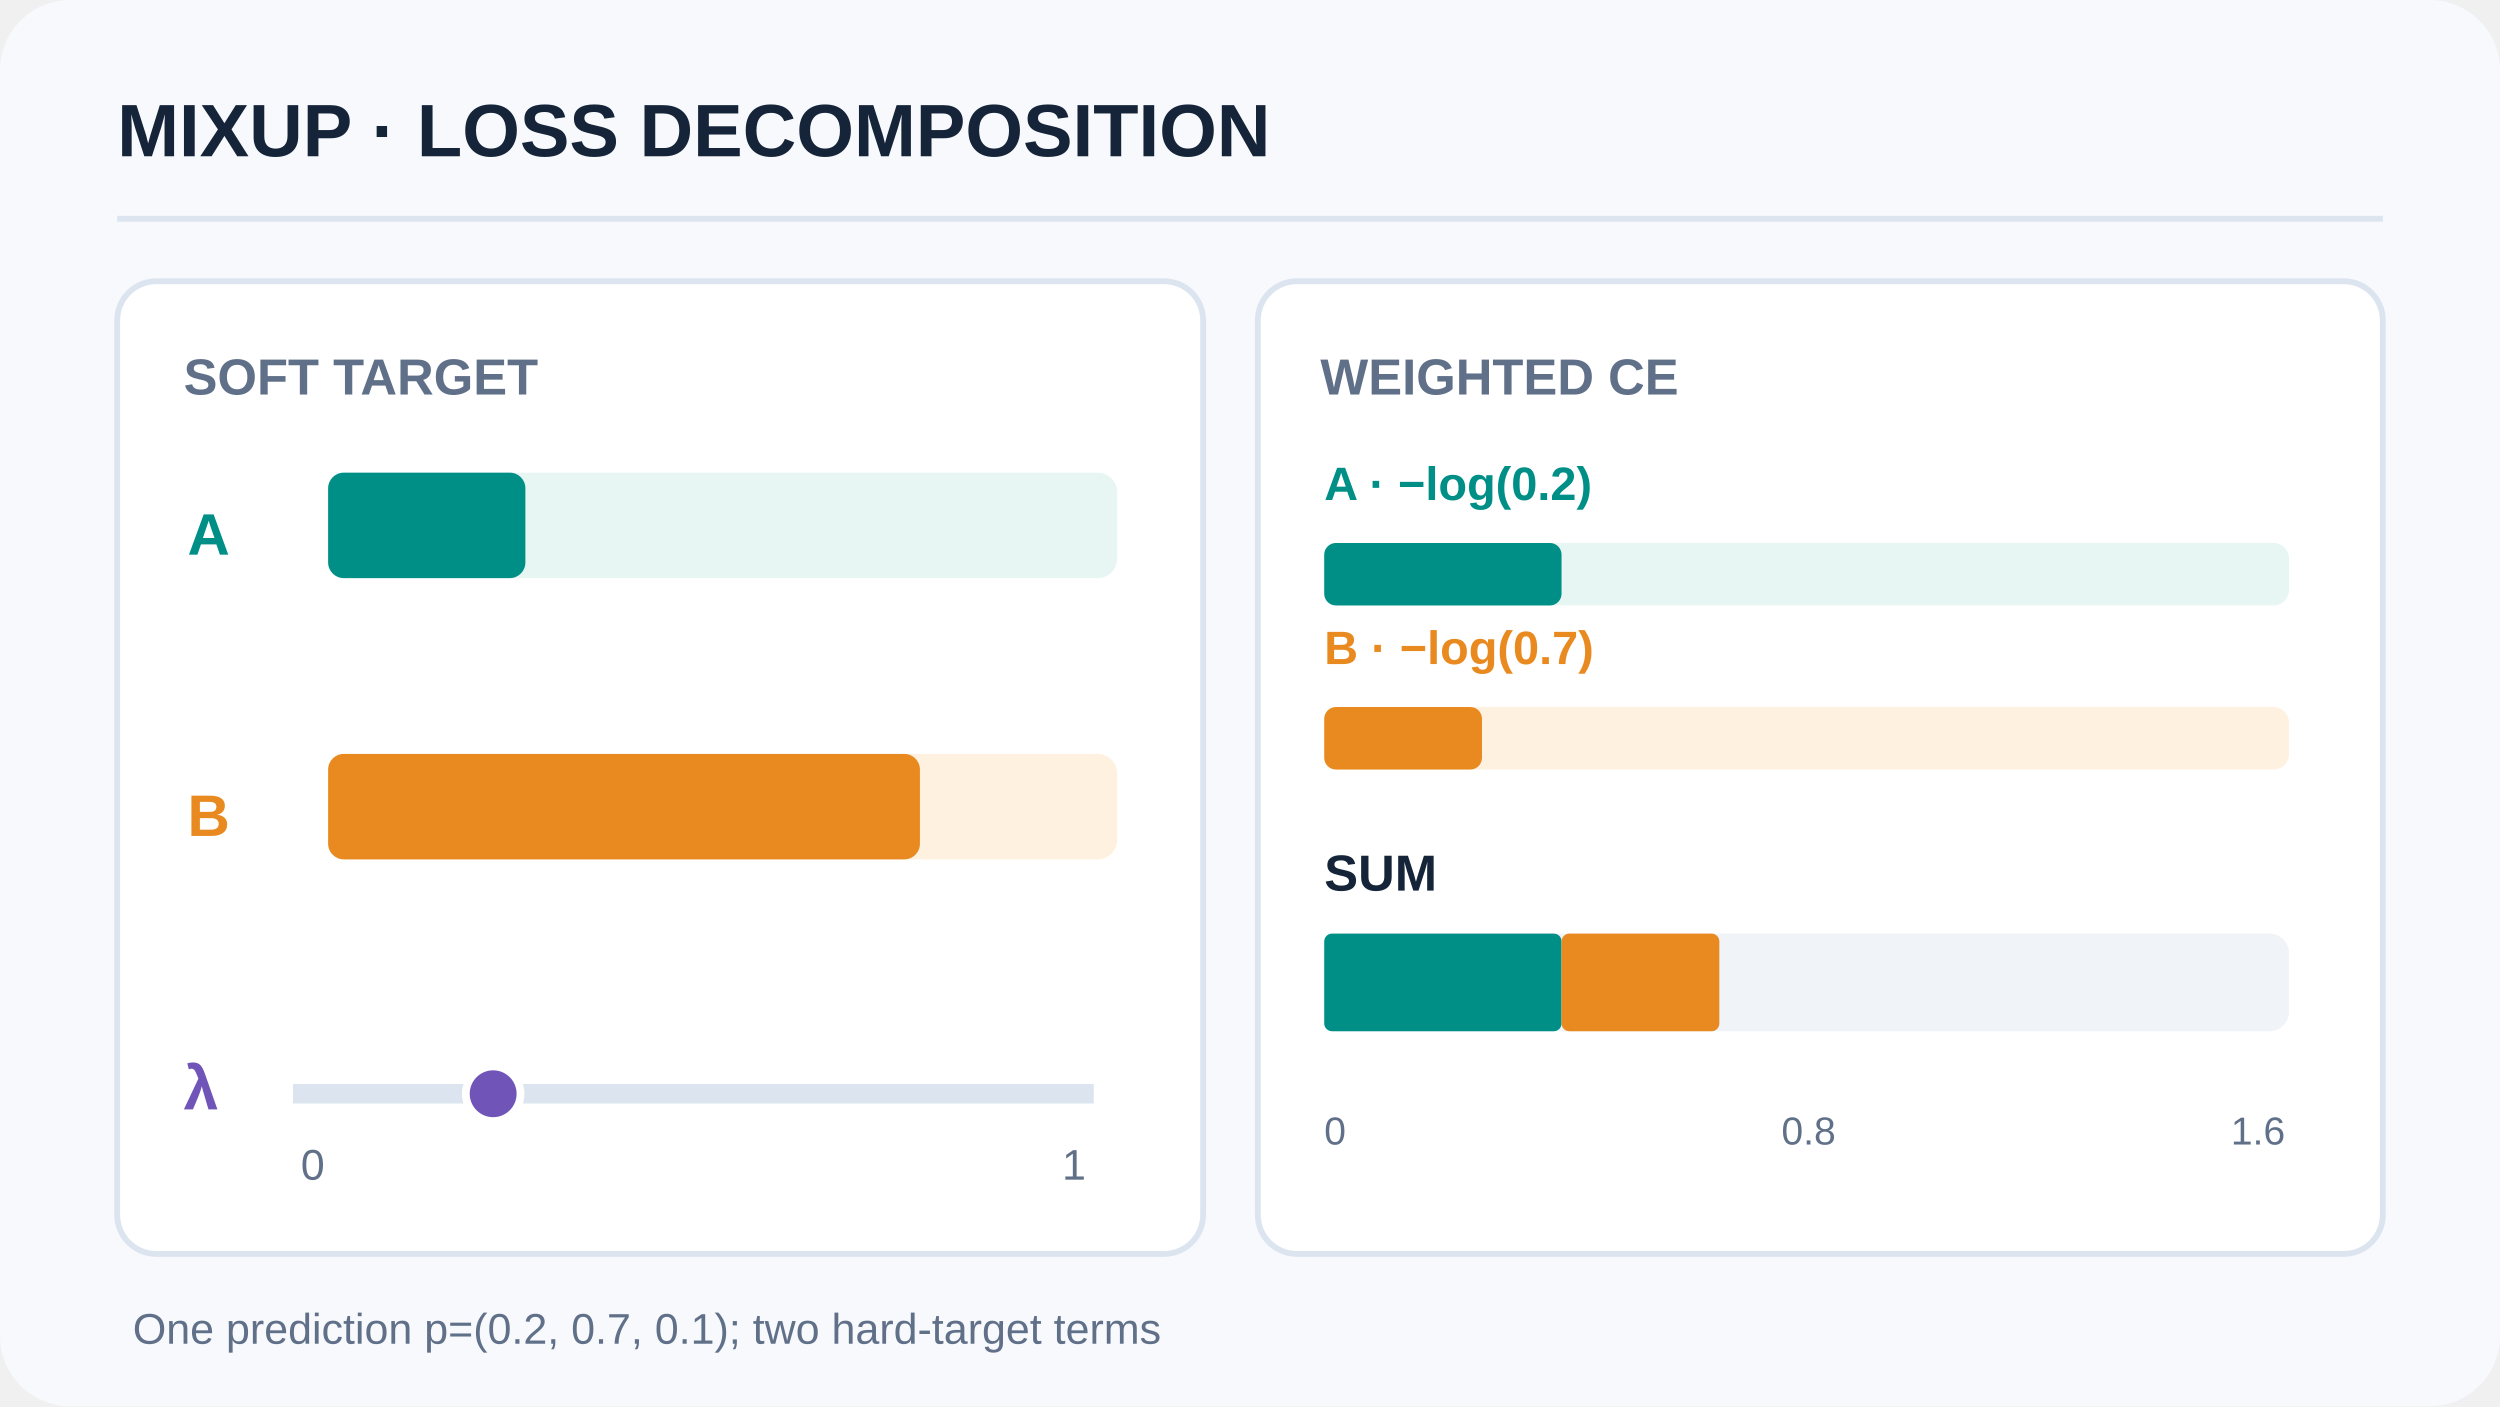
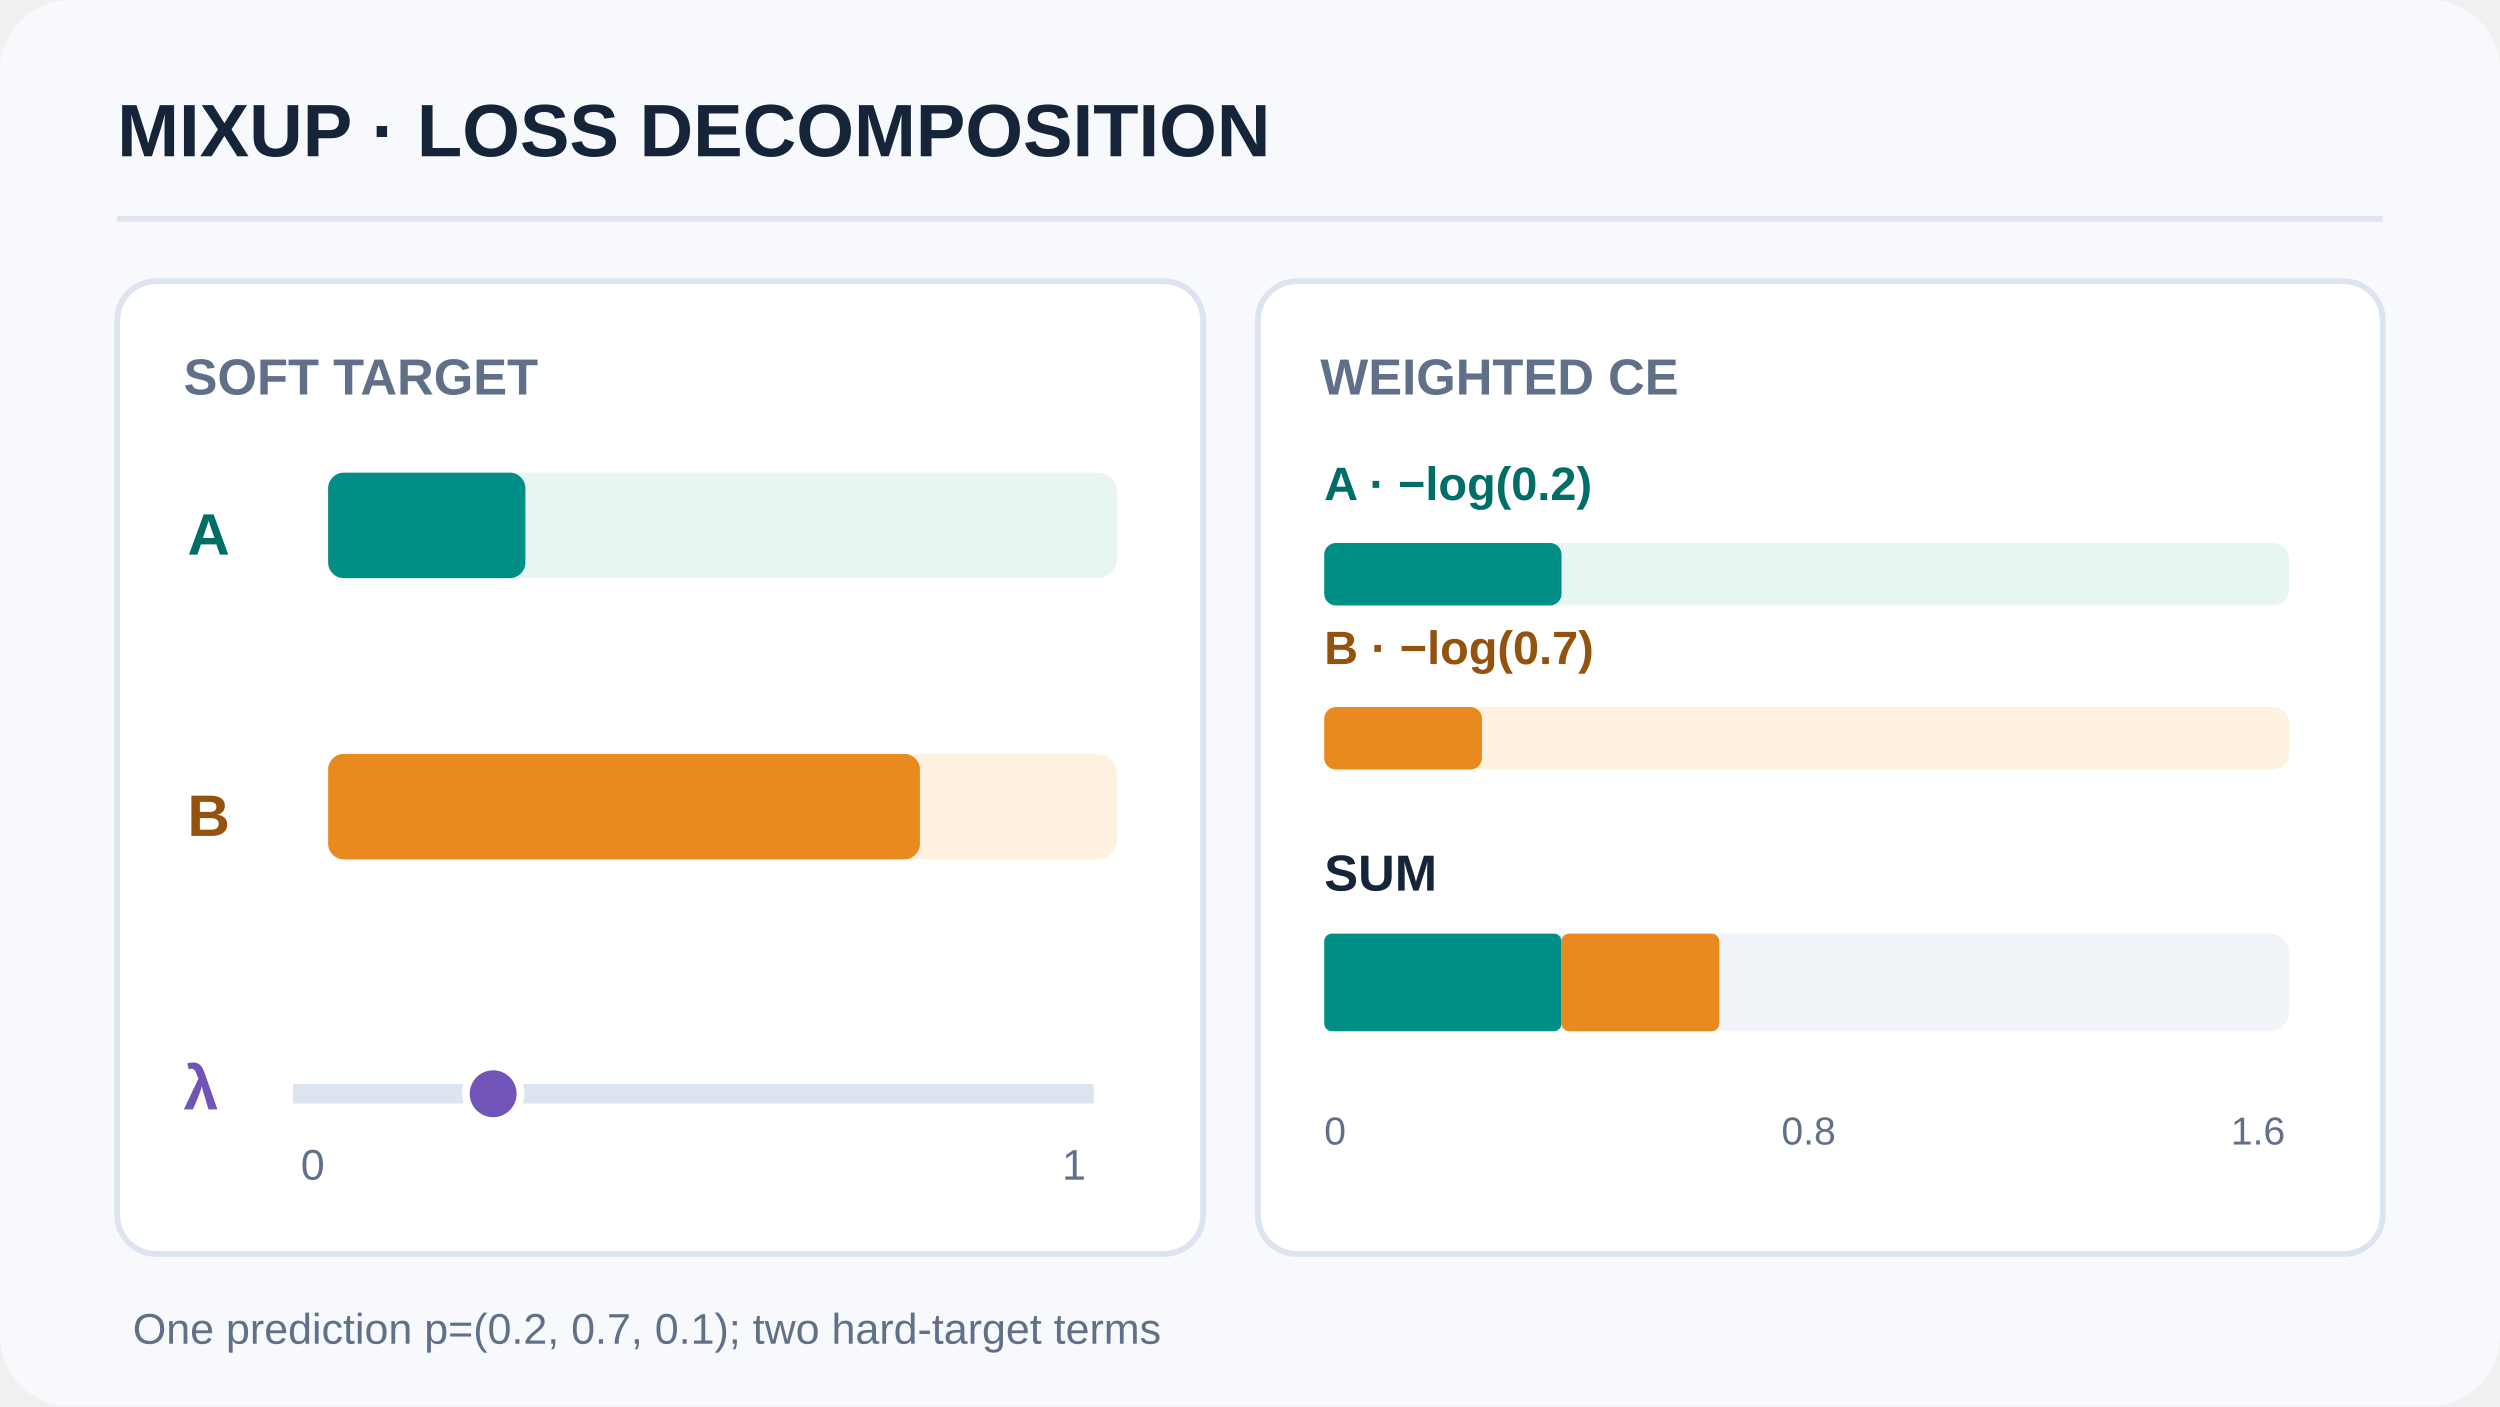
<svg xmlns="http://www.w3.org/2000/svg" viewBox="0 0 640 360" role="img" aria-labelledby="t d">
  <rect x="0" y="0" width="640" height="360" rx="18" fill="#f7f9fc" />
  <text x="30" y="40" font-family="Arial,sans-serif" font-size="19" fill="#152438" font-weight="700">MIXUP · LOSS DECOMPOSITION</text>
  <line x1="30" y1="56" x2="610" y2="56" stroke="#dce5ef" stroke-width="1.5" />
  <rect x="30" y="72" width="278" height="249" rx="10" fill="#ffffff" stroke="#dce5ef" stroke-width="1.5" />
  <rect x="322" y="72" width="288" height="249" rx="10" fill="#ffffff" stroke="#dce5ef" stroke-width="1.5" />
  <text x="47" y="101" font-family="Arial,sans-serif" font-size="13" fill="#607089" font-weight="700">SOFT TARGET</text>
  <text x="338" y="101" font-family="Arial,sans-serif" font-size="13" fill="#607089" font-weight="700">WEIGHTED CE</text>
-   <text x="48" y="142" font-family="Arial,sans-serif" font-size="15" fill="#008f86" font-weight="700">A</text>
-   <text x="48" y="214" font-family="Arial,sans-serif" font-size="15" fill="#e98a20" font-weight="700">B</text>
+   <text x="48" y="142" font-family="Arial,sans-serif" font-size="15" fill="#006e67" font-weight="700">A</text>
+   <text x="48" y="214" font-family="Arial,sans-serif" font-size="15" fill="#93520e" font-weight="700">B</text>
  <rect x="84" y="121" width="202" height="27" rx="5" fill="#e8f6f3" />
  <rect x="84" y="193" width="202" height="27" rx="5" fill="#fff1df" />
-   <text x="339" y="128" font-family="Arial,sans-serif" font-size="12" fill="#008f86" font-weight="700">A · −log(0.2)</text>
-   <text x="339" y="170" font-family="Arial,sans-serif" font-size="12" fill="#e98a20" font-weight="700">B · −log(0.7)</text>
+   <text x="339" y="128" font-family="Arial,sans-serif" font-size="12" fill="#006e67" font-weight="700">A · −log(0.2)</text>
+   <text x="339" y="170" font-family="Arial,sans-serif" font-size="12" fill="#93520e" font-weight="700">B · −log(0.7)</text>
  <rect x="339" y="139" width="247" height="16" rx="4" fill="#e8f6f3" />
  <rect x="339" y="181" width="247" height="16" rx="4" fill="#fff1df" />
  <text x="339" y="228" font-family="Arial,sans-serif" font-size="13" fill="#152438" font-weight="700">SUM</text>
  <rect x="339" y="239" width="247" height="25" rx="5" fill="#f0f3f8" />
  <text x="339" y="293" font-family="Arial,sans-serif" font-size="10" fill="#607089">0</text>
  <text x="463" y="293" font-family="Arial,sans-serif" font-size="10" fill="#607089" text-anchor="middle">0.8</text>
  <text x="585" y="293" font-family="Arial,sans-serif" font-size="10" fill="#607089" text-anchor="end">1.6</text>
  <text x="47" y="284" font-family="Arial,sans-serif" font-size="16" fill="#7154b7" font-weight="700">λ</text>
  <line x1="75" y1="280" x2="280" y2="280" stroke="#dce5ef" stroke-width="5" />
  <text x="77" y="302" font-family="Arial,sans-serif" font-size="11" fill="#607089">0</text>
  <text x="278" y="302" font-family="Arial,sans-serif" font-size="11" fill="#607089" text-anchor="end">1</text>
  <text x="34" y="344" font-family="Arial,sans-serif" font-size="11" fill="#607089">One prediction p=(0.2, 0.7, 0.1); two hard-target terms</text>
  <rect x="84" y="121" width="50.50" height="27" rx="4" fill="#008f86" />
  <rect x="84" y="193" width="151.50" height="27" rx="4" fill="#e98a20" />
  <rect x="339" y="139" width="60.76" height="16" rx="3" fill="#008f86" />
  <rect x="339" y="181" width="40.39" height="16" rx="3" fill="#e98a20" />
  <rect x="339" y="239" width="60.76" height="25" rx="2" fill="#008f86" />
  <rect x="399.76" y="239" width="40.39" height="25" rx="2" fill="#e98a20" />
  <circle cx="126.25" cy="280" r="7" fill="#7154b7" stroke="white" stroke-width="2" />
</svg>
